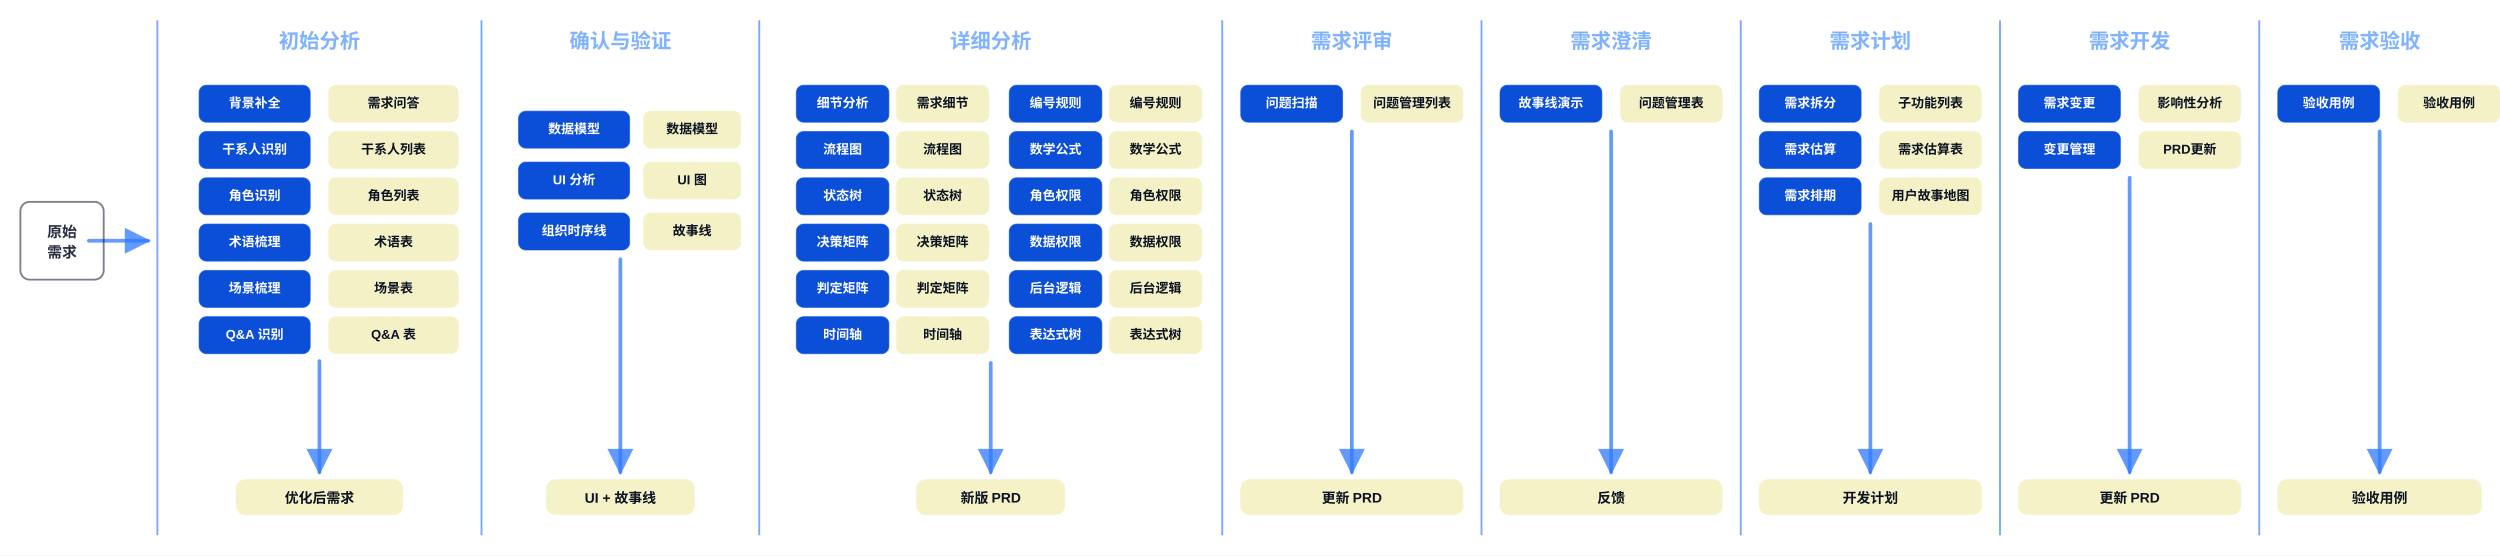
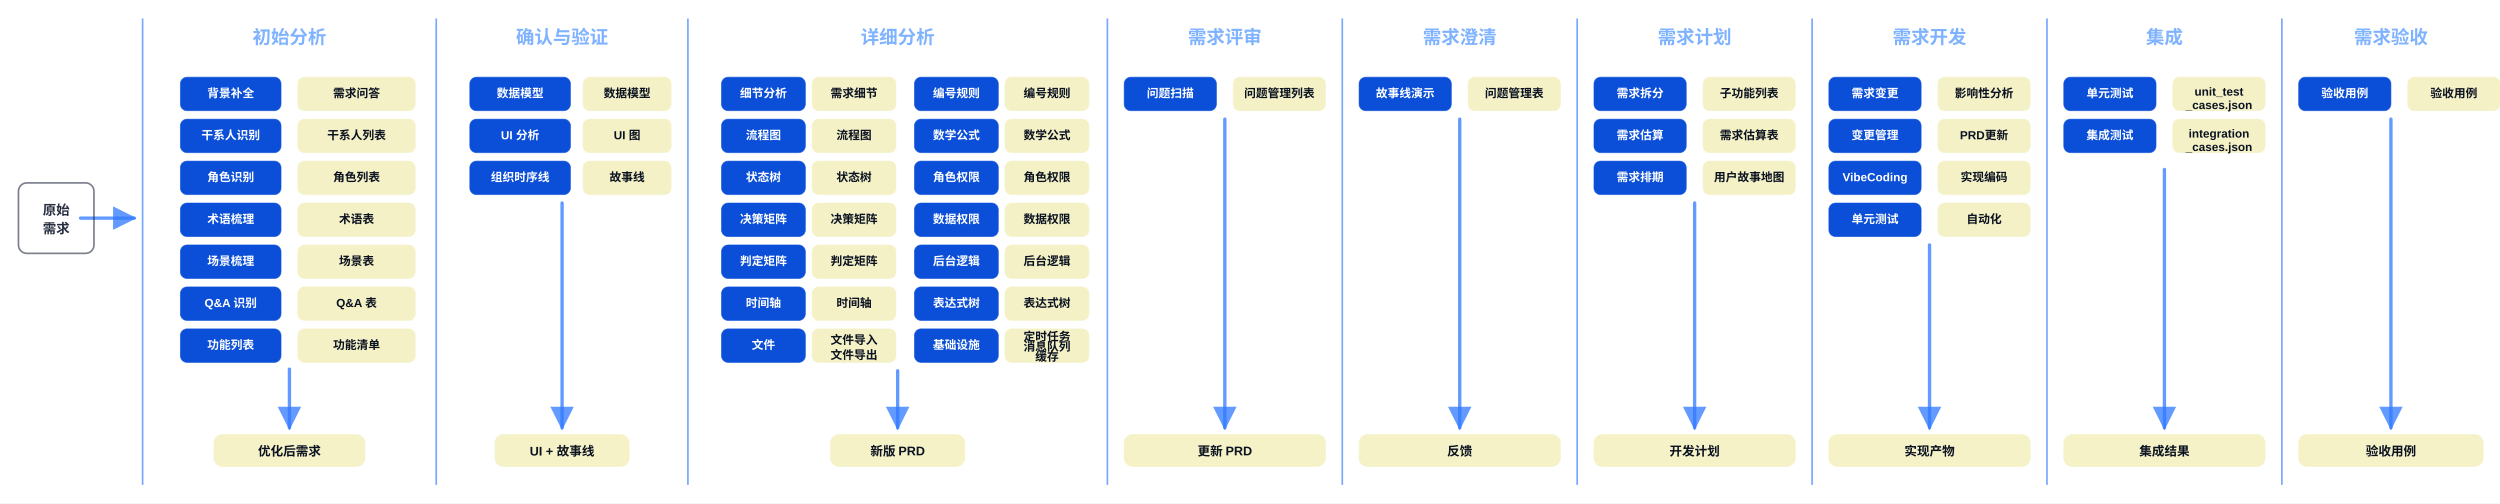
- <svg xmlns="http://www.w3.org/2000/svg" width="2700" height="600" viewBox="0 0 2700 600">
+ <svg xmlns="http://www.w3.org/2000/svg" width="2980" height="600" viewBox="0 0 2980 600">
  <defs>
    <style>
      .bg { fill: #ffffff; }
      .sep { stroke: rgba(47, 120, 255, 0.65); stroke-width: 2; }
      .title { font: 700 22px -apple-system, BlinkMacSystemFont, "Segoe UI", Arial, "PingFang SC", "Hiragino Sans GB", "Noto Sans CJK SC", "Microsoft YaHei", sans-serif; fill: #7fb2ff; }
      .label { font: 600 16px -apple-system, BlinkMacSystemFont, "Segoe UI", Arial, "PingFang SC", "Hiragino Sans GB", "Noto Sans CJK SC", "Microsoft YaHei", sans-serif; fill: rgba(15, 23, 42, 0.9); }
      .boxBlue { fill: #0b4fd8; stroke: rgba(11, 79, 216, 0.65); stroke-width: 1; rx: 8; }
      .boxYellow { fill: #f4f1c7; stroke: rgba(244, 241, 199, 0.65); stroke-width: 1; rx: 8; }
      .boxTextBlue { font: 700 14px -apple-system, BlinkMacSystemFont, "Segoe UI", Arial, "PingFang SC", "Hiragino Sans GB", "Noto Sans CJK SC", "Microsoft YaHei", sans-serif; fill: #ffffff; }
      .boxTextYellow { font: 700 14px -apple-system, BlinkMacSystemFont, "Segoe UI", Arial, "PingFang SC", "Hiragino Sans GB", "Noto Sans CJK SC", "Microsoft YaHei", sans-serif; fill: #0b1220; }
      .outBox { fill: rgba(244, 241, 199, 0.98); stroke: rgba(244, 241, 199, 0.65); stroke-width: 1; rx: 10; }
      .outText { font: 800 15px -apple-system, BlinkMacSystemFont, "Segoe UI", Arial, "PingFang SC", "Hiragino Sans GB", "Noto Sans CJK SC", "Microsoft YaHei", sans-serif; fill: #0b1220; }
      .arrowBlue { stroke: rgba(47, 120, 255, 0.75); stroke-width: 4; fill: none; stroke-linecap: round; stroke-linejoin: round; }
    </style>
    <marker id="arrowHeadBlue" viewBox="0 0 10 10" refX="9" refY="5" markerWidth="7" markerHeight="7" orient="auto-start-reverse">
      <path d="M 0 0 L 10 5 L 0 10 z" fill="rgba(47, 120, 255, 0.75)" />
    </marker>
  </defs>
-   <rect class="bg" x="0" y="0" width="2700" height="600" />
+   <rect class="bg" x="0" y="0" width="2980" height="600" />
  <path class="arrowBlue" marker-end="url(#arrowHeadBlue)" d="M 96 260 L 160 260" />
  <rect x="22" y="218" width="90" height="84" fill="none" stroke="rgba(15, 23, 42, 0.55)" stroke-width="2" rx="10" />
  <text class="label" x="67" y="256" text-anchor="middle">原始</text>
  <text class="label" x="67" y="278" text-anchor="middle">需求</text>
  <line class="sep" x1="170" y1="22" x2="170" y2="578" />
  <line class="sep" x1="520" y1="22" x2="520" y2="578" />
  <line class="sep" x1="820" y1="22" x2="820" y2="578" />
  <line class="sep" x1="1320" y1="22" x2="1320" y2="578" />
  <line class="sep" x1="1600" y1="22" x2="1600" y2="578" />
  <line class="sep" x1="1880" y1="22" x2="1880" y2="578" />
  <line class="sep" x1="2160" y1="22" x2="2160" y2="578" />
  <line class="sep" x1="2440" y1="22" x2="2440" y2="578" />
+   <line class="sep" x1="2720" y1="22" x2="2720" y2="578" />
  <text class="title" x="345" y="52" text-anchor="middle">初始分析</text>
  <text class="title" x="670" y="52" text-anchor="middle">确认与验证</text>
  <text class="title" x="1070" y="52" text-anchor="middle">详细分析</text>
  <text class="title" x="1460" y="52" text-anchor="middle">需求评审</text>
  <text class="title" x="1740" y="52" text-anchor="middle">需求澄清</text>
  <text class="title" x="2020" y="52" text-anchor="middle">需求计划</text>
  <text class="title" x="2300" y="52" text-anchor="middle">需求开发</text>
-   <text class="title" x="2570" y="52" text-anchor="middle">需求验收</text>
+   <text class="title" x="2580" y="52" text-anchor="middle">集成</text>
+   <text class="title" x="2850" y="52" text-anchor="middle">需求验收</text>
  <g>
    <rect class="boxBlue" x="215" y="92" width="120" height="40" />
    <text class="boxTextBlue" x="275" y="116" text-anchor="middle">背景补全</text>
    <rect class="boxYellow" x="355" y="92" width="140" height="40" />
    <text class="boxTextYellow" x="425" y="116" text-anchor="middle">需求问答</text>
    <rect class="boxBlue" x="215" y="142" width="120" height="40" />
    <text class="boxTextBlue" x="275" y="166" text-anchor="middle">干系人识别</text>
    <rect class="boxYellow" x="355" y="142" width="140" height="40" />
    <text class="boxTextYellow" x="425" y="166" text-anchor="middle">干系人列表</text>
    <rect class="boxBlue" x="215" y="192" width="120" height="40" />
    <text class="boxTextBlue" x="275" y="216" text-anchor="middle">角色识别</text>
    <rect class="boxYellow" x="355" y="192" width="140" height="40" />
    <text class="boxTextYellow" x="425" y="216" text-anchor="middle">角色列表</text>
    <rect class="boxBlue" x="215" y="242" width="120" height="40" />
    <text class="boxTextBlue" x="275" y="266" text-anchor="middle">术语梳理</text>
    <rect class="boxYellow" x="355" y="242" width="140" height="40" />
    <text class="boxTextYellow" x="425" y="266" text-anchor="middle">术语表</text>
    <rect class="boxBlue" x="215" y="292" width="120" height="40" />
    <text class="boxTextBlue" x="275" y="316" text-anchor="middle">场景梳理</text>
    <rect class="boxYellow" x="355" y="292" width="140" height="40" />
    <text class="boxTextYellow" x="425" y="316" text-anchor="middle">场景表</text>
    <rect class="boxBlue" x="215" y="342" width="120" height="40" />
    <text class="boxTextBlue" x="275" y="366" text-anchor="middle">Q&amp;A 识别</text>
    <rect class="boxYellow" x="355" y="342" width="140" height="40" />
    <text class="boxTextYellow" x="425" y="366" text-anchor="middle">Q&amp;A 表</text>
-     <path class="arrowBlue" marker-end="url(#arrowHeadBlue)" d="M 345 390 L 345 510" />
+     <rect class="boxBlue" x="215" y="392" width="120" height="40" />
+     <text class="boxTextBlue" x="275" y="416" text-anchor="middle">功能列表</text>
+     <rect class="boxYellow" x="355" y="392" width="140" height="40" />
+     <text class="boxTextYellow" x="425" y="416" text-anchor="middle">功能清单</text>
+     <path class="arrowBlue" marker-end="url(#arrowHeadBlue)" d="M 345 440 L 345 510" />
    <rect class="outBox" x="255" y="518" width="180" height="38" />
    <text class="outText" x="345" y="543" text-anchor="middle">优化后需求</text>
  </g>
  <g>
-     <rect class="boxBlue" x="560" y="120" width="120" height="40" />
-     <text class="boxTextBlue" x="620" y="144" text-anchor="middle">数据模型</text>
-     <rect class="boxYellow" x="695" y="120" width="105" height="40" />
-     <text class="boxTextYellow" x="747.5" y="144" text-anchor="middle">数据模型</text>
-     <rect class="boxBlue" x="560" y="175" width="120" height="40" />
-     <text class="boxTextBlue" x="620" y="199" text-anchor="middle">UI 分析</text>
-     <rect class="boxYellow" x="695" y="175" width="105" height="40" />
-     <text class="boxTextYellow" x="747.5" y="199" text-anchor="middle">UI 图</text>
-     <rect class="boxBlue" x="560" y="230" width="120" height="40" />
-     <text class="boxTextBlue" x="620" y="254" text-anchor="middle">组织时序线</text>
-     <rect class="boxYellow" x="695" y="230" width="105" height="40" />
-     <text class="boxTextYellow" x="747.5" y="254" text-anchor="middle">故事线</text>
-     <path class="arrowBlue" marker-end="url(#arrowHeadBlue)" d="M 670 280 L 670 510" />
+     <rect class="boxBlue" x="560" y="92" width="120" height="40" />
+     <text class="boxTextBlue" x="620" y="116" text-anchor="middle">数据模型</text>
+     <rect class="boxYellow" x="695" y="92" width="105" height="40" />
+     <text class="boxTextYellow" x="747.5" y="116" text-anchor="middle">数据模型</text>
+     <rect class="boxBlue" x="560" y="142" width="120" height="40" />
+     <text class="boxTextBlue" x="620" y="166" text-anchor="middle">UI 分析</text>
+     <rect class="boxYellow" x="695" y="142" width="105" height="40" />
+     <text class="boxTextYellow" x="747.5" y="166" text-anchor="middle">UI 图</text>
+     <rect class="boxBlue" x="560" y="192" width="120" height="40" />
+     <text class="boxTextBlue" x="620" y="216" text-anchor="middle">组织时序线</text>
+     <rect class="boxYellow" x="695" y="192" width="105" height="40" />
+     <text class="boxTextYellow" x="747.5" y="216" text-anchor="middle">故事线</text>
+     <path class="arrowBlue" marker-end="url(#arrowHeadBlue)" d="M 670 242 L 670 510" />
    <rect class="outBox" x="590" y="518" width="160" height="38" />
    <text class="outText" x="670" y="543" text-anchor="middle">UI + 故事线</text>
  </g>
  <g>
    <rect class="boxBlue" x="860" y="92" width="100" height="40" />
    <text class="boxTextBlue" x="910" y="116" text-anchor="middle">细节分析</text>
    <rect class="boxYellow" x="968" y="92" width="100" height="40" />
    <text class="boxTextYellow" x="1018" y="116" text-anchor="middle">需求细节</text>
    <rect class="boxBlue" x="1090" y="92" width="100" height="40" />
    <text class="boxTextBlue" x="1140" y="116" text-anchor="middle">编号规则</text>
    <rect class="boxYellow" x="1198" y="92" width="100" height="40" />
    <text class="boxTextYellow" x="1248" y="116" text-anchor="middle">编号规则</text>
    <rect class="boxBlue" x="860" y="142" width="100" height="40" />
    <text class="boxTextBlue" x="910" y="166" text-anchor="middle">流程图</text>
    <rect class="boxYellow" x="968" y="142" width="100" height="40" />
    <text class="boxTextYellow" x="1018" y="166" text-anchor="middle">流程图</text>
    <rect class="boxBlue" x="1090" y="142" width="100" height="40" />
    <text class="boxTextBlue" x="1140" y="166" text-anchor="middle">数学公式</text>
    <rect class="boxYellow" x="1198" y="142" width="100" height="40" />
    <text class="boxTextYellow" x="1248" y="166" text-anchor="middle">数学公式</text>
    <rect class="boxBlue" x="860" y="192" width="100" height="40" />
    <text class="boxTextBlue" x="910" y="216" text-anchor="middle">状态树</text>
    <rect class="boxYellow" x="968" y="192" width="100" height="40" />
    <text class="boxTextYellow" x="1018" y="216" text-anchor="middle">状态树</text>
    <rect class="boxBlue" x="1090" y="192" width="100" height="40" />
    <text class="boxTextBlue" x="1140" y="216" text-anchor="middle">角色权限</text>
    <rect class="boxYellow" x="1198" y="192" width="100" height="40" />
    <text class="boxTextYellow" x="1248" y="216" text-anchor="middle">角色权限</text>
    <rect class="boxBlue" x="860" y="242" width="100" height="40" />
    <text class="boxTextBlue" x="910" y="266" text-anchor="middle">决策矩阵</text>
    <rect class="boxYellow" x="968" y="242" width="100" height="40" />
    <text class="boxTextYellow" x="1018" y="266" text-anchor="middle">决策矩阵</text>
    <rect class="boxBlue" x="1090" y="242" width="100" height="40" />
    <text class="boxTextBlue" x="1140" y="266" text-anchor="middle">数据权限</text>
    <rect class="boxYellow" x="1198" y="242" width="100" height="40" />
    <text class="boxTextYellow" x="1248" y="266" text-anchor="middle">数据权限</text>
    <rect class="boxBlue" x="860" y="292" width="100" height="40" />
    <text class="boxTextBlue" x="910" y="316" text-anchor="middle">判定矩阵</text>
    <rect class="boxYellow" x="968" y="292" width="100" height="40" />
    <text class="boxTextYellow" x="1018" y="316" text-anchor="middle">判定矩阵</text>
    <rect class="boxBlue" x="1090" y="292" width="100" height="40" />
    <text class="boxTextBlue" x="1140" y="316" text-anchor="middle">后台逻辑</text>
    <rect class="boxYellow" x="1198" y="292" width="100" height="40" />
    <text class="boxTextYellow" x="1248" y="316" text-anchor="middle">后台逻辑</text>
    <rect class="boxBlue" x="860" y="342" width="100" height="40" />
    <text class="boxTextBlue" x="910" y="366" text-anchor="middle">时间轴</text>
    <rect class="boxYellow" x="968" y="342" width="100" height="40" />
    <text class="boxTextYellow" x="1018" y="366" text-anchor="middle">时间轴</text>
    <rect class="boxBlue" x="1090" y="342" width="100" height="40" />
    <text class="boxTextBlue" x="1140" y="366" text-anchor="middle">表达式树</text>
    <rect class="boxYellow" x="1198" y="342" width="100" height="40" />
    <text class="boxTextYellow" x="1248" y="366" text-anchor="middle">表达式树</text>
-     <path class="arrowBlue" marker-end="url(#arrowHeadBlue)" d="M 1070 392 L 1070 510" />
+     <rect class="boxBlue" x="860" y="392" width="100" height="40" />
+     <text class="boxTextBlue" x="910" y="416" text-anchor="middle">文件</text>
+     <rect class="boxYellow" x="968" y="392" width="100" height="40" />
+     <text class="boxTextYellow" x="1018" y="410" text-anchor="middle">文件导入</text>
+     <text class="boxTextYellow" x="1018" y="428" text-anchor="middle">文件导出</text>
+     <rect class="boxBlue" x="1090" y="392" width="100" height="40" />
+     <text class="boxTextBlue" x="1140" y="416" text-anchor="middle">基础设施</text>
+     <rect class="boxYellow" x="1198" y="392" width="100" height="40" />
+     <text class="boxTextYellow" x="1248" y="406" text-anchor="middle">定时任务</text>
+     <text class="boxTextYellow" x="1248" y="418" text-anchor="middle">消息队列</text>
+     <text class="boxTextYellow" x="1248" y="430" text-anchor="middle">缓存</text>
+     <path class="arrowBlue" marker-end="url(#arrowHeadBlue)" d="M 1070 442 L 1070 510" />
    <rect class="outBox" x="990" y="518" width="160" height="38" />
    <text class="outText" x="1070" y="543" text-anchor="middle">新版 PRD</text>
  </g>
  <g>
    <rect class="boxBlue" x="1340" y="92" width="110" height="40" />
    <text class="boxTextBlue" x="1395" y="116" text-anchor="middle">问题扫描</text>
    <rect class="boxYellow" x="1470" y="92" width="110" height="40" />
    <text class="boxTextYellow" x="1525" y="116" text-anchor="middle">问题管理列表</text>
    <path class="arrowBlue" marker-end="url(#arrowHeadBlue)" d="M 1460 142 L 1460 510" />
    <rect class="outBox" x="1340" y="518" width="240" height="38" />
    <text class="outText" x="1460" y="543" text-anchor="middle">更新 PRD</text>
  </g>
  <g>
    <rect class="boxBlue" x="1620" y="92" width="110" height="40" />
    <text class="boxTextBlue" x="1675" y="116" text-anchor="middle">故事线演示</text>
    <rect class="boxYellow" x="1750" y="92" width="110" height="40" />
    <text class="boxTextYellow" x="1805" y="116" text-anchor="middle">问题管理表</text>
    <path class="arrowBlue" marker-end="url(#arrowHeadBlue)" d="M 1740 142 L 1740 510" />
    <rect class="outBox" x="1620" y="518" width="240" height="38" />
    <text class="outText" x="1740" y="543" text-anchor="middle">反馈</text>
  </g>
  <g>
    <rect class="boxBlue" x="1900" y="92" width="110" height="40" />
    <text class="boxTextBlue" x="1955" y="116" text-anchor="middle">需求拆分</text>
    <rect class="boxYellow" x="2030" y="92" width="110" height="40" />
    <text class="boxTextYellow" x="2085" y="116" text-anchor="middle">子功能列表</text>
    <rect class="boxBlue" x="1900" y="142" width="110" height="40" />
    <text class="boxTextBlue" x="1955" y="166" text-anchor="middle">需求估算</text>
    <rect class="boxYellow" x="2030" y="142" width="110" height="40" />
    <text class="boxTextYellow" x="2085" y="166" text-anchor="middle">需求估算表</text>
    <rect class="boxBlue" x="1900" y="192" width="110" height="40" />
    <text class="boxTextBlue" x="1955" y="216" text-anchor="middle">需求排期</text>
    <rect class="boxYellow" x="2030" y="192" width="110" height="40" />
    <text class="boxTextYellow" x="2085" y="216" text-anchor="middle">用户故事地图</text>
    <path class="arrowBlue" marker-end="url(#arrowHeadBlue)" d="M 2020 242 L 2020 510" />
    <rect class="outBox" x="1900" y="518" width="240" height="38" />
    <text class="outText" x="2020" y="543" text-anchor="middle">开发计划</text>
  </g>
  <g>
    <rect class="boxBlue" x="2180" y="92" width="110" height="40" />
    <text class="boxTextBlue" x="2235" y="116" text-anchor="middle">需求变更</text>
    <rect class="boxYellow" x="2310" y="92" width="110" height="40" />
    <text class="boxTextYellow" x="2365" y="116" text-anchor="middle">影响性分析</text>
    <rect class="boxBlue" x="2180" y="142" width="110" height="40" />
    <text class="boxTextBlue" x="2235" y="166" text-anchor="middle">变更管理</text>
    <rect class="boxYellow" x="2310" y="142" width="110" height="40" />
    <text class="boxTextYellow" x="2365" y="166" text-anchor="middle">PRD更新</text>
-     <path class="arrowBlue" marker-end="url(#arrowHeadBlue)" d="M 2300 192 L 2300 510" />
+     <rect class="boxBlue" x="2180" y="192" width="110" height="40" />
+     <text class="boxTextBlue" x="2235" y="216" text-anchor="middle">VibeCoding</text>
+     <rect class="boxYellow" x="2310" y="192" width="110" height="40" />
+     <text class="boxTextYellow" x="2365" y="216" text-anchor="middle">实现编码</text>
+     <rect class="boxBlue" x="2180" y="242" width="110" height="40" />
+     <text class="boxTextBlue" x="2235" y="266" text-anchor="middle">单元测试</text>
+     <rect class="boxYellow" x="2310" y="242" width="110" height="40" />
+     <text class="boxTextYellow" x="2365" y="266" text-anchor="middle">自动化</text>
+     <path class="arrowBlue" marker-end="url(#arrowHeadBlue)" d="M 2300 292 L 2300 510" />
    <rect class="outBox" x="2180" y="518" width="240" height="38" />
-     <text class="outText" x="2300" y="543" text-anchor="middle">更新 PRD</text>
+     <text class="outText" x="2300" y="543" text-anchor="middle">实现产物</text>
  </g>
  <g>
    <rect class="boxBlue" x="2460" y="92" width="110" height="40" />
-     <text class="boxTextBlue" x="2515" y="116" text-anchor="middle">验收用例</text>
+     <text class="boxTextBlue" x="2515" y="116" text-anchor="middle">单元测试</text>
    <rect class="boxYellow" x="2590" y="92" width="110" height="40" />
-     <text class="boxTextYellow" x="2645" y="116" text-anchor="middle">验收用例</text>
-     <path class="arrowBlue" marker-end="url(#arrowHeadBlue)" d="M 2570 142 L 2570 510" />
-     <rect class="outBox" x="2460" y="518" width="220" height="38" />
-     <text class="outText" x="2570" y="543" text-anchor="middle">验收用例</text>
+     <text class="boxTextYellow" x="2645" y="114" text-anchor="middle">unit_test</text>
+     <text class="boxTextYellow" x="2645" y="130" text-anchor="middle">_cases.json</text>
+     <rect class="boxBlue" x="2460" y="142" width="110" height="40" />
+     <text class="boxTextBlue" x="2515" y="166" text-anchor="middle">集成测试</text>
+     <rect class="boxYellow" x="2590" y="142" width="110" height="40" />
+     <text class="boxTextYellow" x="2645" y="164" text-anchor="middle">integration</text>
+     <text class="boxTextYellow" x="2645" y="180" text-anchor="middle">_cases.json</text>
+     <path class="arrowBlue" marker-end="url(#arrowHeadBlue)" d="M 2580 202 L 2580 510" />
+     <rect class="outBox" x="2460" y="518" width="240" height="38" />
+     <text class="outText" x="2580" y="543" text-anchor="middle">集成结果</text>
+   </g>
+   <g>
+     <rect class="boxBlue" x="2740" y="92" width="110" height="40" />
+     <text class="boxTextBlue" x="2795" y="116" text-anchor="middle">验收用例</text>
+     <rect class="boxYellow" x="2870" y="92" width="110" height="40" />
+     <text class="boxTextYellow" x="2925" y="116" text-anchor="middle">验收用例</text>
+     <path class="arrowBlue" marker-end="url(#arrowHeadBlue)" d="M 2850 142 L 2850 510" />
+     <rect class="outBox" x="2740" y="518" width="220" height="38" />
+     <text class="outText" x="2850" y="543" text-anchor="middle">验收用例</text>
  </g>
</svg>
